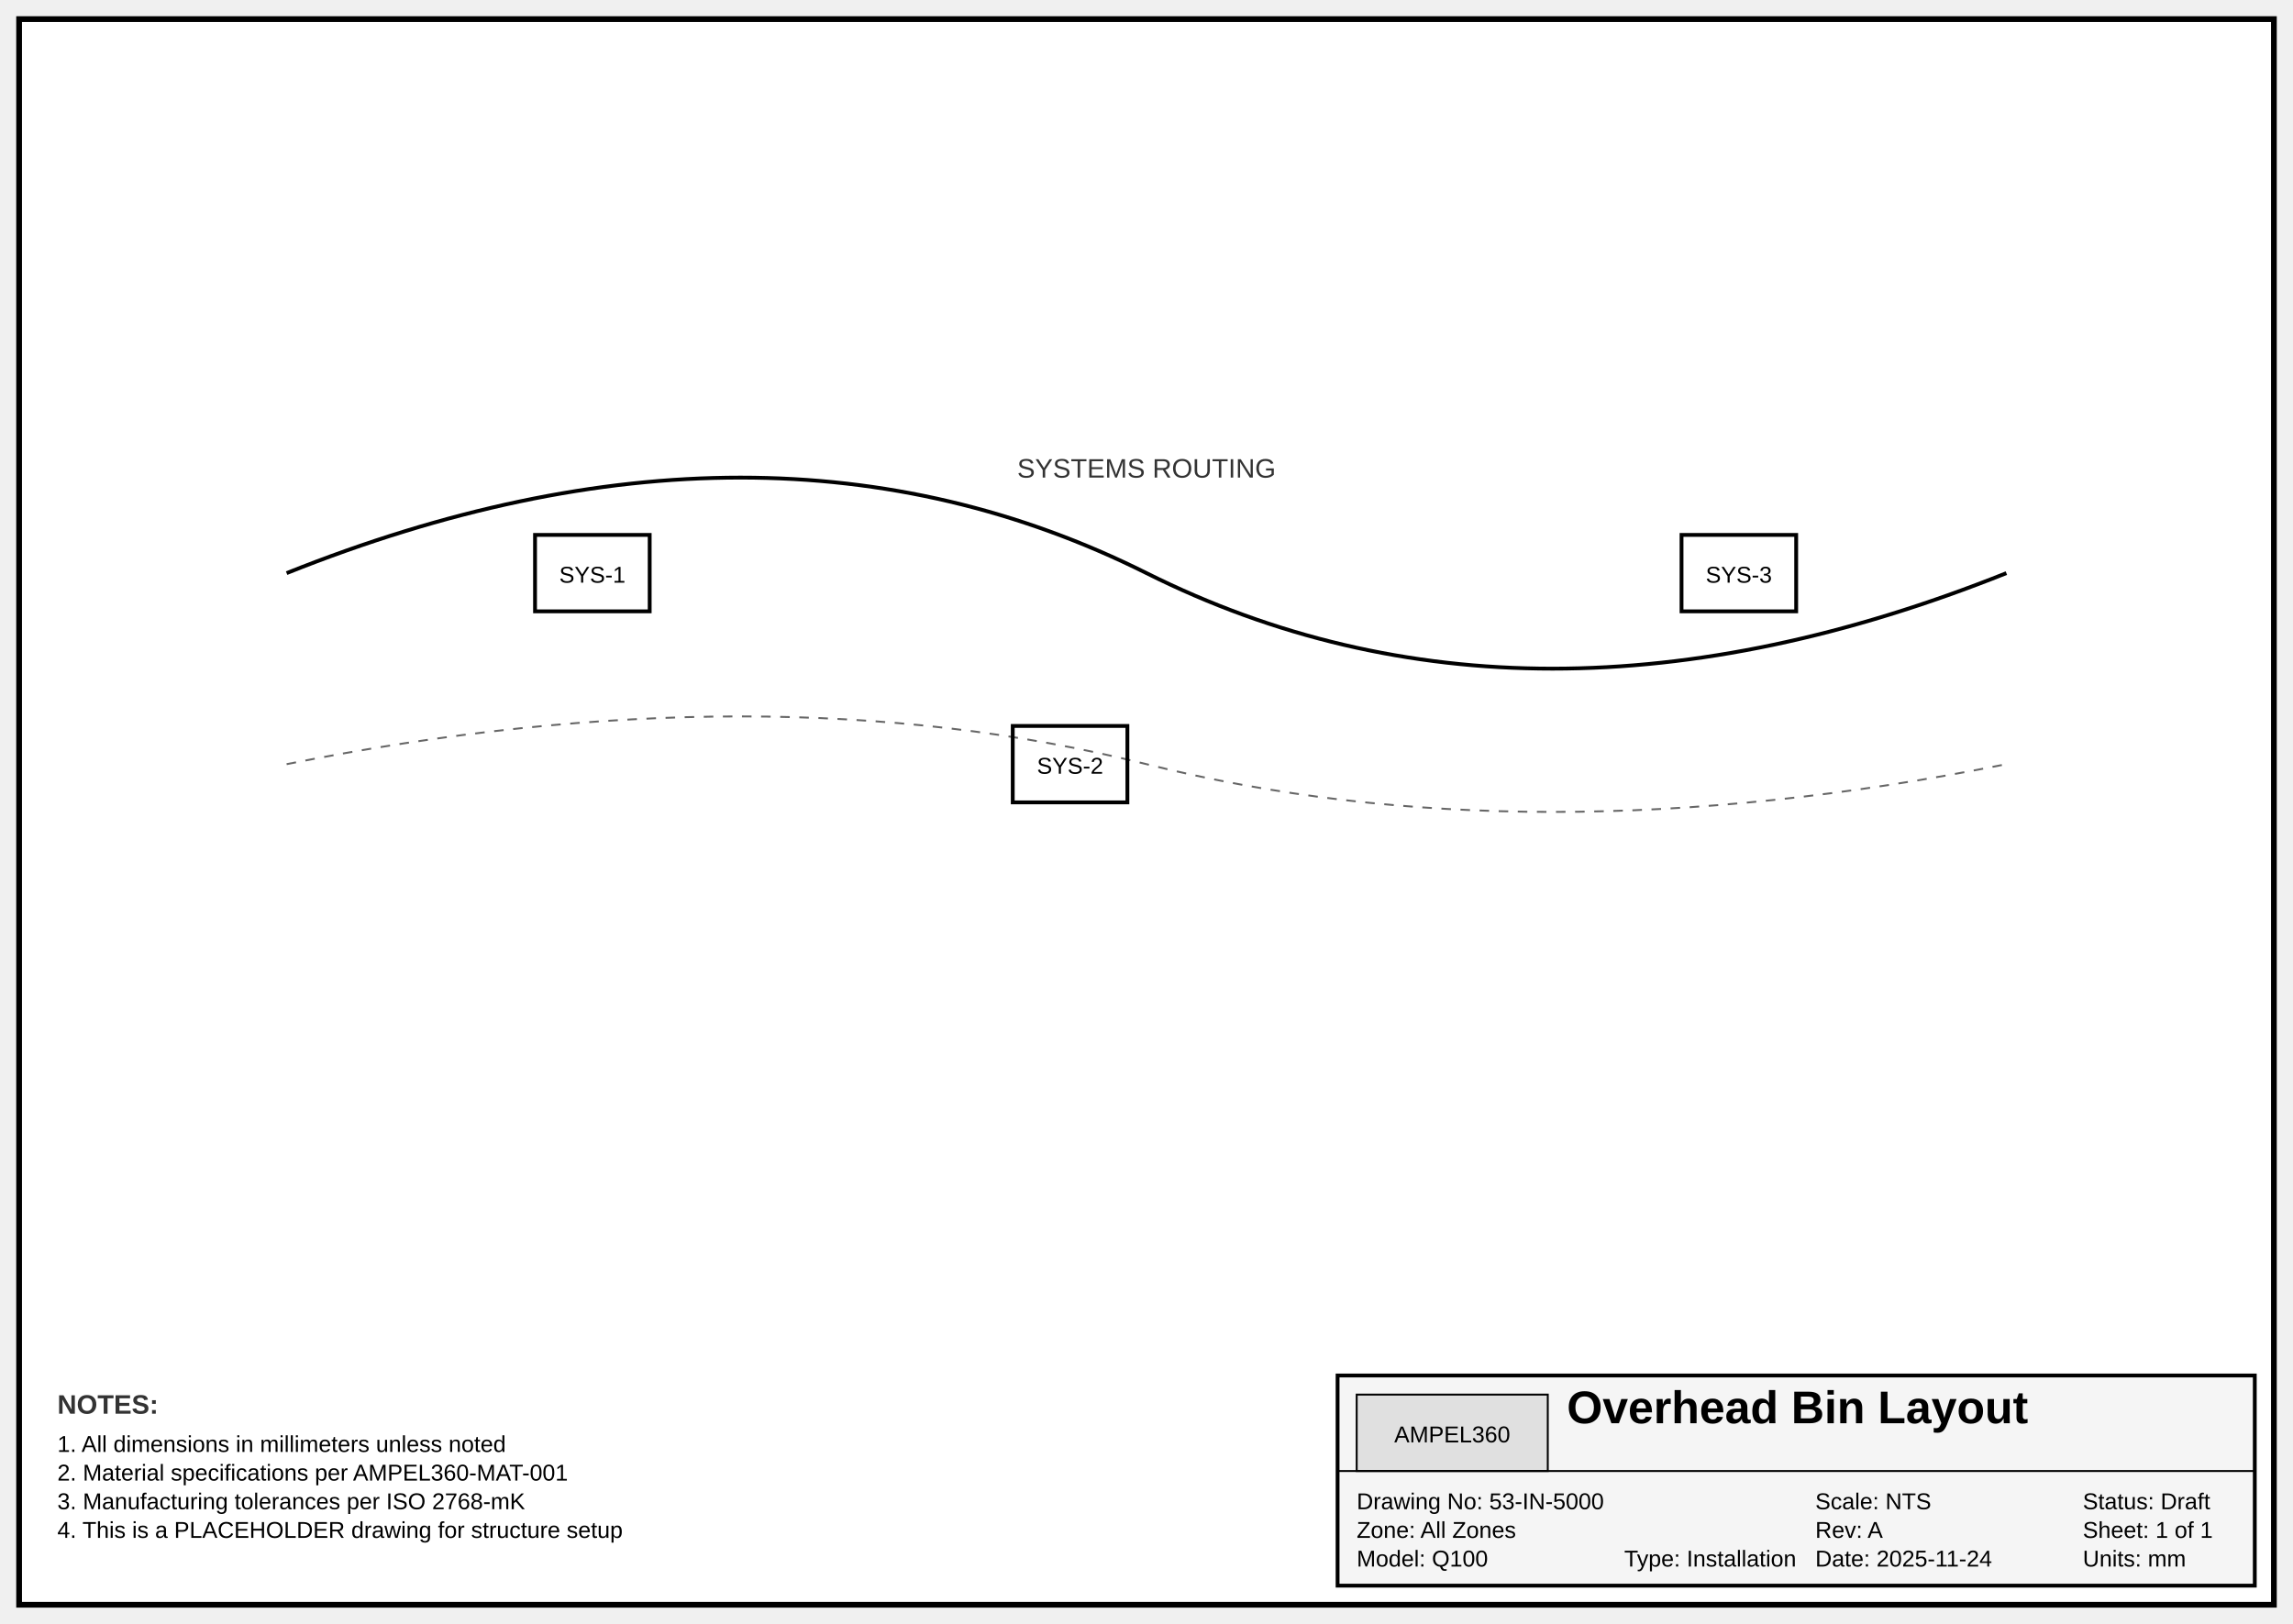
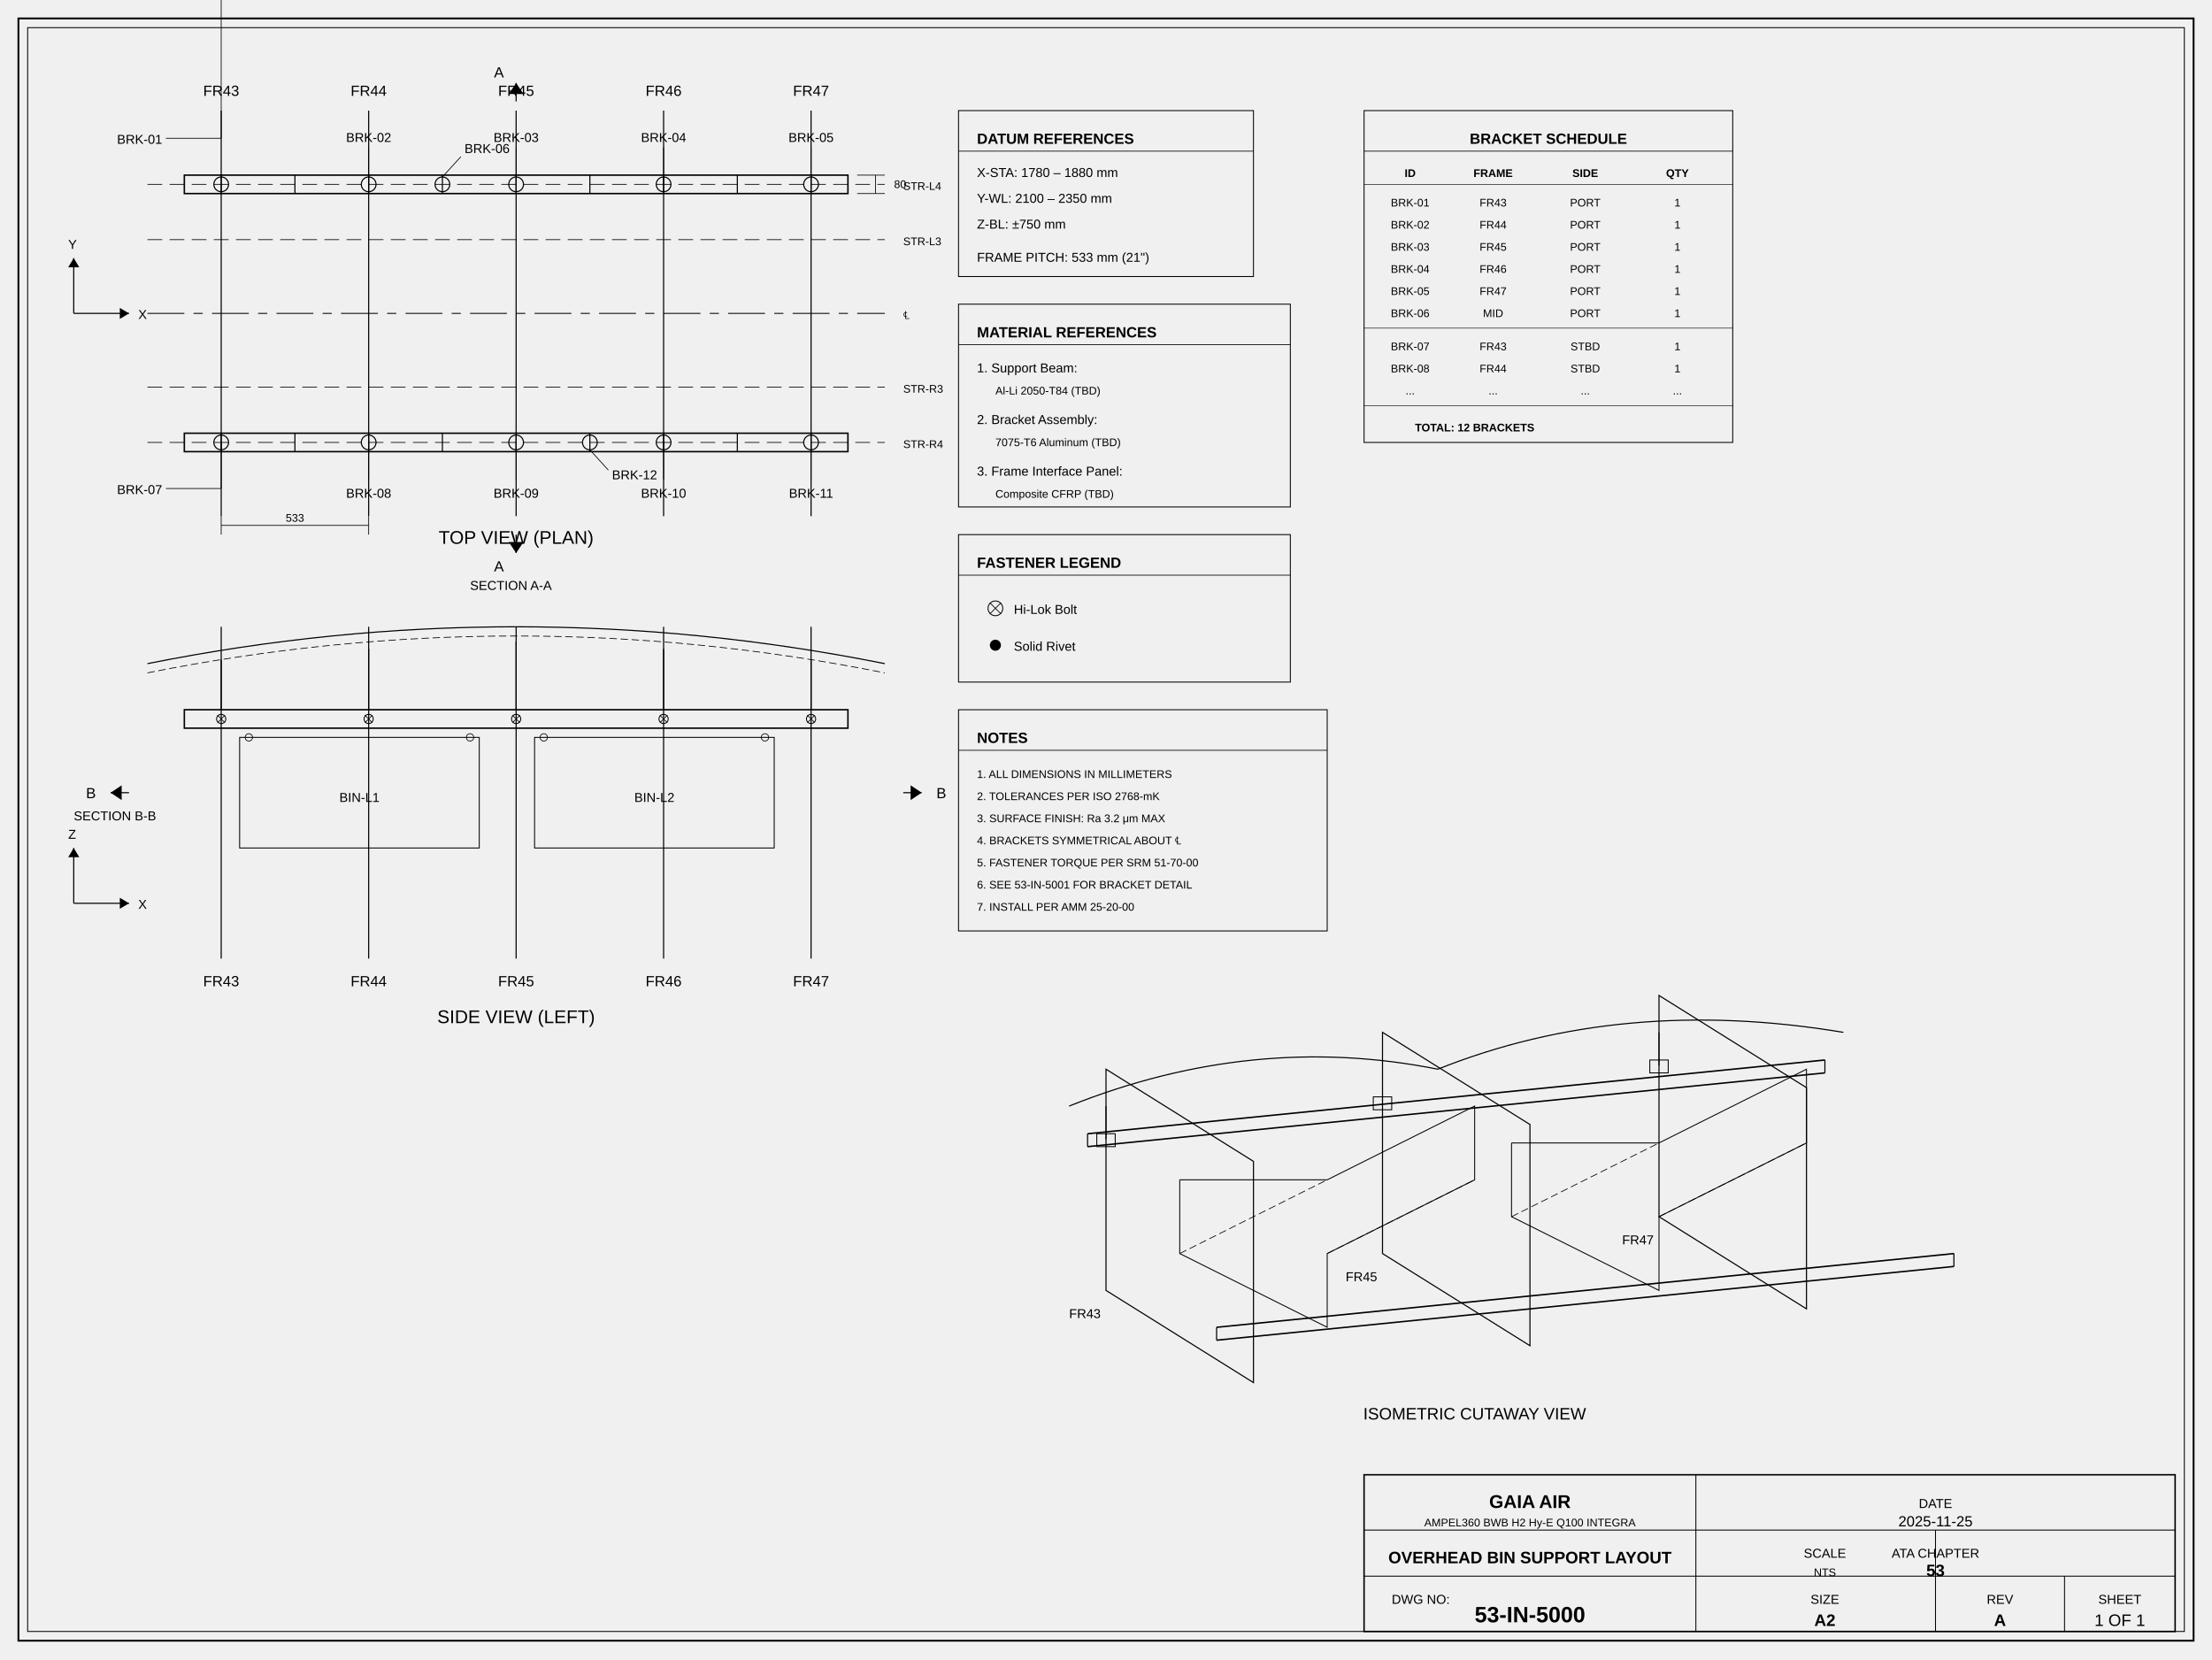
- <svg xmlns="http://www.w3.org/2000/svg" viewBox="0 0 1200 850" width="1200" height="850">
-   <defs>
-     <style>
-       .title-text { font-family: Arial, sans-serif; font-size: 24px; font-weight: bold; fill: #000; }
-       .subtitle-text { font-family: Arial, sans-serif; font-size: 14px; fill: #333; }
-       .label-text { font-family: Arial, sans-serif; font-size: 12px; fill: #000; }
-       .dimension-text { font-family: Arial, sans-serif; font-size: 10px; fill: #0066cc; }
-       .drawing-line { stroke: #000; stroke-width: 2; fill: none; }
-       .dimension-line { stroke: #0066cc; stroke-width: 1; fill: none; }
-       .dashed-line { stroke: #666; stroke-width: 1; stroke-dasharray: 5,5; fill: none; }
-       .hidden-line { stroke: #999; stroke-width: 1; stroke-dasharray: 3,3; fill: none; }
-       .center-line { stroke: #cc0000; stroke-width: 1; stroke-dasharray: 10,5,2,5; fill: none; }
-     </style>
-     <marker id="arrow" viewBox="0 0 10 10" refX="5" refY="5" markerWidth="6" markerHeight="6" orient="auto-start-reverse">
-       <path d="M 0 0 L 10 5 L 0 10 z" fill="#0066cc" />
-     </marker>
-   </defs>
-   <rect x="10" y="10" width="1180" height="830" fill="#ffffff" stroke="#000" stroke-width="3" />
-   <g id="title-block">
-     <rect x="700" y="720" width="480" height="110" fill="#f5f5f5" stroke="#000" stroke-width="2" />
-     <rect x="710" y="730" width="100" height="40" fill="#e0e0e0" stroke="#000" stroke-width="1" />
-     <text x="760" y="755" class="label-text" text-anchor="middle">AMPEL360</text>
-     <text x="820" y="745" class="title-text">Overhead Bin Layout</text>
-     <line x1="700" y1="770" x2="1180" y2="770" stroke="#000" stroke-width="1" />
-     <text x="710" y="790" class="label-text">Drawing No: 53-IN-5000</text>
-     <text x="710" y="805" class="label-text">Zone: All Zones</text>
-     <text x="710" y="820" class="label-text">Model: Q100</text>
-     <text x="850" y="820" class="label-text">Type: Installation</text>
-     <text x="950" y="790" class="label-text">Scale: NTS</text>
-     <text x="950" y="805" class="label-text">Rev: A</text>
-     <text x="950" y="820" class="label-text">Date: 2025-11-24</text>
-     <text x="1090" y="790" class="label-text">Status: Draft</text>
-     <text x="1090" y="805" class="label-text">Sheet: 1 of 1</text>
-     <text x="1090" y="820" class="label-text">Units: mm</text>
-   </g>
-   <g id="main-drawing">
-     <path d="M 150 300 Q 400 200 600 300 T 1050 300" class="drawing-line" />
-     <path d="M 150 400 Q 400 350 600 400 T 1050 400" class="dashed-line" />
-     <rect x="280" y="280" width="60" height="40" fill="#cce5ff" class="drawing-line" />
-     <text x="310" y="305" class="label-text" text-anchor="middle">SYS-1</text>
-     <rect x="530" y="380" width="60" height="40" fill="#cce5ff" class="drawing-line" />
-     <text x="560" y="405" class="label-text" text-anchor="middle">SYS-2</text>
-     <rect x="880" y="280" width="60" height="40" fill="#cce5ff" class="drawing-line" />
-     <text x="910" y="305" class="label-text" text-anchor="middle">SYS-3</text>
-     <text x="600" y="250" class="subtitle-text" text-anchor="middle">SYSTEMS ROUTING</text>
-   </g>
-   <g id="notes">
-     <text x="30" y="740" class="subtitle-text" font-weight="bold">NOTES:</text>
-     <text x="30" y="760" class="label-text">1. All dimensions in millimeters unless noted</text>
-     <text x="30" y="775" class="label-text">2. Material specifications per AMPEL360-MAT-001</text>
-     <text x="30" y="790" class="label-text">3. Manufacturing tolerances per ISO 2768-mK</text>
-     <text x="30" y="805" class="label-text">4. This is a PLACEHOLDER drawing for structure setup</text>
-   </g>
+ <svg xmlns="http://www.w3.org/2000/svg" viewBox="0 0 1200 900" style="background-color: #ffffff">
+   <g id="Frame_Lines">
+     <line x1="120" y1="60" x2="120" y2="280" stroke="#000000" stroke-width="0.6" />
+     <line x1="200" y1="60" x2="200" y2="280" stroke="#000000" stroke-width="0.6" />
+     <line x1="280" y1="60" x2="280" y2="280" stroke="#000000" stroke-width="0.6" />
+     <line x1="360" y1="60" x2="360" y2="280" stroke="#000000" stroke-width="0.6" />
+     <line x1="440" y1="60" x2="440" y2="280" stroke="#000000" stroke-width="0.6" />
+     <text x="120" y="52" text-anchor="middle" font-family="Arial, sans-serif" font-size="8" fill="#000000">FR43</text>
+     <text x="200" y="52" text-anchor="middle" font-family="Arial, sans-serif" font-size="8" fill="#000000">FR44</text>
+     <text x="280" y="52" text-anchor="middle" font-family="Arial, sans-serif" font-size="8" fill="#000000">FR45</text>
+     <text x="360" y="52" text-anchor="middle" font-family="Arial, sans-serif" font-size="8" fill="#000000">FR46</text>
+     <text x="440" y="52" text-anchor="middle" font-family="Arial, sans-serif" font-size="8" fill="#000000">FR47</text>
+     <line x1="120" y1="340" x2="120" y2="520" stroke="#000000" stroke-width="0.6" />
+     <line x1="200" y1="340" x2="200" y2="520" stroke="#000000" stroke-width="0.6" />
+     <line x1="280" y1="340" x2="280" y2="520" stroke="#000000" stroke-width="0.6" />
+     <line x1="360" y1="340" x2="360" y2="520" stroke="#000000" stroke-width="0.6" />
+     <line x1="440" y1="340" x2="440" y2="520" stroke="#000000" stroke-width="0.6" />
+     <text x="120" y="535" text-anchor="middle" font-family="Arial, sans-serif" font-size="8" fill="#000000">FR43</text>
+     <text x="200" y="535" text-anchor="middle" font-family="Arial, sans-serif" font-size="8" fill="#000000">FR44</text>
+     <text x="280" y="535" text-anchor="middle" font-family="Arial, sans-serif" font-size="8" fill="#000000">FR45</text>
+     <text x="360" y="535" text-anchor="middle" font-family="Arial, sans-serif" font-size="8" fill="#000000">FR46</text>
+     <text x="440" y="535" text-anchor="middle" font-family="Arial, sans-serif" font-size="8" fill="#000000">FR47</text>
+   </g>
+   <g id="Stringers">
+     <line x1="80" y1="100" x2="480" y2="100" stroke="#000000" stroke-width="0.4" stroke-dasharray="8,4" />
+     <line x1="80" y1="130" x2="480" y2="130" stroke="#000000" stroke-width="0.4" stroke-dasharray="8,4" />
+     <line x1="80" y1="170" x2="480" y2="170" stroke="#000000" stroke-width="0.5" stroke-dasharray="20,5,5,5" />
+     <line x1="80" y1="210" x2="480" y2="210" stroke="#000000" stroke-width="0.4" stroke-dasharray="8,4" />
+     <line x1="80" y1="240" x2="480" y2="240" stroke="#000000" stroke-width="0.4" stroke-dasharray="8,4" />
+     <text x="490" y="103" font-family="Arial, sans-serif" font-size="6" fill="#000000">STR-L4</text>
+     <text x="490" y="133" font-family="Arial, sans-serif" font-size="6" fill="#000000">STR-L3</text>
+     <text x="490" y="173" font-family="Arial, sans-serif" font-size="6" fill="#000000">℄</text>
+     <text x="490" y="213" font-family="Arial, sans-serif" font-size="6" fill="#000000">STR-R3</text>
+     <text x="490" y="243" font-family="Arial, sans-serif" font-size="6" fill="#000000">STR-R4</text>
+   </g>
+   <g id="Support_Beam">
+     <path d="M 100,95 L 460,95 L 460,105 L 100,105 Z" fill="none" stroke="#000000" stroke-width="0.8" />
+     <line x1="120" y1="95" x2="120" y2="105" stroke="#000000" stroke-width="0.6" />
+     <line x1="160" y1="95" x2="160" y2="105" stroke="#000000" stroke-width="0.6" />
+     <line x1="200" y1="95" x2="200" y2="105" stroke="#000000" stroke-width="0.6" />
+     <line x1="240" y1="95" x2="240" y2="105" stroke="#000000" stroke-width="0.6" />
+     <line x1="280" y1="95" x2="280" y2="105" stroke="#000000" stroke-width="0.6" />
+     <line x1="320" y1="95" x2="320" y2="105" stroke="#000000" stroke-width="0.6" />
+     <line x1="360" y1="95" x2="360" y2="105" stroke="#000000" stroke-width="0.6" />
+     <line x1="400" y1="95" x2="400" y2="105" stroke="#000000" stroke-width="0.6" />
+     <line x1="440" y1="95" x2="440" y2="105" stroke="#000000" stroke-width="0.6" />
+     <path d="M 100,235 L 460,235 L 460,245 L 100,245 Z" fill="none" stroke="#000000" stroke-width="0.8" />
+     <line x1="120" y1="235" x2="120" y2="245" stroke="#000000" stroke-width="0.6" />
+     <line x1="160" y1="235" x2="160" y2="245" stroke="#000000" stroke-width="0.6" />
+     <line x1="200" y1="235" x2="200" y2="245" stroke="#000000" stroke-width="0.6" />
+     <line x1="240" y1="235" x2="240" y2="245" stroke="#000000" stroke-width="0.6" />
+     <line x1="280" y1="235" x2="280" y2="245" stroke="#000000" stroke-width="0.6" />
+     <line x1="320" y1="235" x2="320" y2="245" stroke="#000000" stroke-width="0.6" />
+     <line x1="360" y1="235" x2="360" y2="245" stroke="#000000" stroke-width="0.6" />
+     <line x1="400" y1="235" x2="400" y2="245" stroke="#000000" stroke-width="0.6" />
+     <line x1="440" y1="235" x2="440" y2="245" stroke="#000000" stroke-width="0.6" />
+     <path d="M 80,360 Q 280,320 480,360" fill="none" stroke="#000000" stroke-width="0.6" />
+     <path d="M 80,365 Q 280,325 480,365" fill="none" stroke="#000000" stroke-width="0.4" stroke-dasharray="4,2" />
+     <path d="M 100,385 L 460,385 L 460,395 L 100,395 Z" fill="none" stroke="#000000" stroke-width="0.8" />
+     <line x1="120" y1="358" x2="120" y2="385" stroke="#000000" stroke-width="0.6" />
+     <line x1="200" y1="352" x2="200" y2="385" stroke="#000000" stroke-width="0.6" />
+     <line x1="280" y1="348" x2="280" y2="385" stroke="#000000" stroke-width="0.6" />
+     <line x1="360" y1="352" x2="360" y2="385" stroke="#000000" stroke-width="0.6" />
+     <line x1="440" y1="358" x2="440" y2="385" stroke="#000000" stroke-width="0.6" />
+     <rect x="130" y="400" width="130" height="60" fill="none" stroke="#000000" stroke-width="0.5" />
+     <rect x="290" y="400" width="130" height="60" fill="none" stroke="#000000" stroke-width="0.5" />
+     <circle cx="135" cy="400" r="2" fill="none" stroke="#000000" stroke-width="0.4" />
+     <circle cx="255" cy="400" r="2" fill="none" stroke="#000000" stroke-width="0.4" />
+     <circle cx="295" cy="400" r="2" fill="none" stroke="#000000" stroke-width="0.4" />
+     <circle cx="415" cy="400" r="2" fill="none" stroke="#000000" stroke-width="0.4" />
+     <text x="195" y="435" text-anchor="middle" font-family="Arial, sans-serif" font-size="7" fill="#000000">BIN-L1</text>
+     <text x="355" y="435" text-anchor="middle" font-family="Arial, sans-serif" font-size="7" fill="#000000">BIN-L2</text>
+   </g>
+   <g id="Bracket_Callouts">
+     <circle cx="120" cy="100" r="4" fill="none" stroke="#000000" stroke-width="0.6" />
+     <line x1="120" cy="100" x2="120" y2="75" stroke="#000000" stroke-width="0.4" />
+     <line x1="120" y1="75" x2="90" y2="75" stroke="#000000" stroke-width="0.4" />
+     <text x="88" y="78" text-anchor="end" font-family="Arial, sans-serif" font-size="7" fill="#000000">BRK-01</text>
+     <circle cx="200" cy="100" r="4" fill="none" stroke="#000000" stroke-width="0.6" />
+     <line x1="200" y1="100" x2="200" y2="80" stroke="#000000" stroke-width="0.4" />
+     <text x="200" y="77" text-anchor="middle" font-family="Arial, sans-serif" font-size="7" fill="#000000">BRK-02</text>
+     <circle cx="280" cy="100" r="4" fill="none" stroke="#000000" stroke-width="0.6" />
+     <line x1="280" y1="100" x2="280" y2="80" stroke="#000000" stroke-width="0.4" />
+     <text x="280" y="77" text-anchor="middle" font-family="Arial, sans-serif" font-size="7" fill="#000000">BRK-03</text>
+     <circle cx="360" cy="100" r="4" fill="none" stroke="#000000" stroke-width="0.6" />
+     <line x1="360" y1="100" x2="360" y2="80" stroke="#000000" stroke-width="0.4" />
+     <text x="360" y="77" text-anchor="middle" font-family="Arial, sans-serif" font-size="7" fill="#000000">BRK-04</text>
+     <circle cx="440" cy="100" r="4" fill="none" stroke="#000000" stroke-width="0.6" />
+     <line x1="440" y1="100" x2="440" y2="80" stroke="#000000" stroke-width="0.4" />
+     <text x="440" y="77" text-anchor="middle" font-family="Arial, sans-serif" font-size="7" fill="#000000">BRK-05</text>
+     <circle cx="240" cy="100" r="4" fill="none" stroke="#000000" stroke-width="0.6" />
+     <line x1="240" y1="96" x2="250" y2="85" stroke="#000000" stroke-width="0.4" />
+     <text x="252" y="83" font-family="Arial, sans-serif" font-size="7" fill="#000000">BRK-06</text>
+     <circle cx="120" cy="240" r="4" fill="none" stroke="#000000" stroke-width="0.6" />
+     <line x1="120" y1="240" x2="120" y2="265" stroke="#000000" stroke-width="0.4" />
+     <line x1="120" y1="265" x2="90" y2="265" stroke="#000000" stroke-width="0.4" />
+     <text x="88" y="268" text-anchor="end" font-family="Arial, sans-serif" font-size="7" fill="#000000">BRK-07</text>
+     <circle cx="200" cy="240" r="4" fill="none" stroke="#000000" stroke-width="0.6" />
+     <line x1="200" y1="240" x2="200" y2="260" stroke="#000000" stroke-width="0.4" />
+     <text x="200" y="270" text-anchor="middle" font-family="Arial, sans-serif" font-size="7" fill="#000000">BRK-08</text>
+     <circle cx="280" cy="240" r="4" fill="none" stroke="#000000" stroke-width="0.6" />
+     <line x1="280" y1="240" x2="280" y2="260" stroke="#000000" stroke-width="0.4" />
+     <text x="280" y="270" text-anchor="middle" font-family="Arial, sans-serif" font-size="7" fill="#000000">BRK-09</text>
+     <circle cx="360" cy="240" r="4" fill="none" stroke="#000000" stroke-width="0.6" />
+     <line x1="360" y1="240" x2="360" y2="260" stroke="#000000" stroke-width="0.4" />
+     <text x="360" y="270" text-anchor="middle" font-family="Arial, sans-serif" font-size="7" fill="#000000">BRK-10</text>
+     <circle cx="440" cy="240" r="4" fill="none" stroke="#000000" stroke-width="0.6" />
+     <line x1="440" y1="240" x2="440" y2="260" stroke="#000000" stroke-width="0.4" />
+     <text x="440" y="270" text-anchor="middle" font-family="Arial, sans-serif" font-size="7" fill="#000000">BRK-11</text>
+     <circle cx="320" cy="240" r="4" fill="none" stroke="#000000" stroke-width="0.6" />
+     <line x1="320" y1="244" x2="330" y2="255" stroke="#000000" stroke-width="0.4" />
+     <text x="332" y="260" font-family="Arial, sans-serif" font-size="7" fill="#000000">BRK-12</text>
+     <circle cx="120" cy="390" r="2.5" fill="none" stroke="#000000" stroke-width="0.5" />
+     <line x1="118" y1="388" x2="122" y2="392" stroke="#000000" stroke-width="0.4" />
+     <line x1="122" y1="388" x2="118" y2="392" stroke="#000000" stroke-width="0.4" />
+     <circle cx="200" cy="390" r="2.5" fill="none" stroke="#000000" stroke-width="0.5" />
+     <line x1="198" y1="388" x2="202" y2="392" stroke="#000000" stroke-width="0.4" />
+     <line x1="202" y1="388" x2="198" y2="392" stroke="#000000" stroke-width="0.4" />
+     <circle cx="280" cy="390" r="2.5" fill="none" stroke="#000000" stroke-width="0.5" />
+     <line x1="278" y1="388" x2="282" y2="392" stroke="#000000" stroke-width="0.4" />
+     <line x1="282" y1="388" x2="278" y2="392" stroke="#000000" stroke-width="0.4" />
+     <circle cx="360" cy="390" r="2.5" fill="none" stroke="#000000" stroke-width="0.5" />
+     <line x1="358" y1="388" x2="362" y2="392" stroke="#000000" stroke-width="0.4" />
+     <line x1="362" y1="388" x2="358" y2="392" stroke="#000000" stroke-width="0.4" />
+     <circle cx="440" cy="390" r="2.5" fill="none" stroke="#000000" stroke-width="0.5" />
+     <line x1="438" y1="388" x2="442" y2="392" stroke="#000000" stroke-width="0.4" />
+     <line x1="442" y1="388" x2="438" y2="392" stroke="#000000" stroke-width="0.4" />
+   </g>
+   <g id="Isometric_View">
+     <path d="M 600,580 L 600,700 L 680,750 L 680,630 Z" fill="none" stroke="#000000" stroke-width="0.6" />
+     <path d="M 750,560 L 750,680 L 830,730 L 830,610 Z" fill="none" stroke="#000000" stroke-width="0.6" />
+     <path d="M 900,540 L 900,660 L 980,710 L 980,590 Z" fill="none" stroke="#000000" stroke-width="0.6" />
+     <path d="M 580,600 Q 680,560 780,580 Q 880,540 1000,560" fill="none" stroke="#000000" stroke-width="0.6" />
+     <path d="M 590,615 L 990,575" fill="none" stroke="#000000" stroke-width="0.8" />
+     <path d="M 590,622 L 990,582" fill="none" stroke="#000000" stroke-width="0.8" />
+     <line x1="590" y1="615" x2="590" y2="622" stroke="#000000" stroke-width="0.6" />
+     <line x1="990" y1="575" x2="990" y2="582" stroke="#000000" stroke-width="0.6" />
+     <path d="M 660,720 L 1060,680" fill="none" stroke="#000000" stroke-width="0.8" />
+     <path d="M 660,727 L 1060,687" fill="none" stroke="#000000" stroke-width="0.8" />
+     <line x1="660" y1="720" x2="660" y2="727" stroke="#000000" stroke-width="0.6" />
+     <line x1="1060" y1="680" x2="1060" y2="687" stroke="#000000" stroke-width="0.6" />
+     <line x1="600" y1="600" x2="600" y2="618" stroke="#000000" stroke-width="0.5" />
+     <line x1="750" y1="580" x2="750" y2="598" stroke="#000000" stroke-width="0.5" />
+     <line x1="900" y1="560" x2="900" y2="578" stroke="#000000" stroke-width="0.5" />
+     <polygon points="595,615 605,615 605,622 595,622" fill="none" stroke="#000000" stroke-width="0.5" />
+     <polygon points="745,595 755,595 755,602 745,602" fill="none" stroke="#000000" stroke-width="0.5" />
+     <polygon points="895,575 905,575 905,582 895,582" fill="none" stroke="#000000" stroke-width="0.5" />
+     <path d="M 640,640 L 640,680 L 720,720 L 720,680 L 800,640 L 800,600 L 720,640 L 640,640" fill="none" stroke="#000000" stroke-width="0.5" />
+     <line x1="640" y1="680" x2="720" y2="640" stroke="#000000" stroke-width="0.4" stroke-dasharray="4,2" />
+     <line x1="720" y1="680" x2="800" y2="640" stroke="#000000" stroke-width="0.4" stroke-dasharray="4,2" />
+     <path d="M 820,620 L 820,660 L 900,700 L 900,660 L 980,620 L 980,580 L 900,620 L 820,620" fill="none" stroke="#000000" stroke-width="0.5" />
+     <line x1="820" y1="660" x2="900" y2="620" stroke="#000000" stroke-width="0.4" stroke-dasharray="4,2" />
+     <line x1="900" y1="660" x2="980" y2="620" stroke="#000000" stroke-width="0.4" stroke-dasharray="4,2" />
+     <text x="580" y="715" font-family="Arial, sans-serif" font-size="7" fill="#000000">FR43</text>
+     <text x="730" y="695" font-family="Arial, sans-serif" font-size="7" fill="#000000">FR45</text>
+     <text x="880" y="675" font-family="Arial, sans-serif" font-size="7" fill="#000000">FR47</text>
+     <text x="800" y="770" text-anchor="middle" font-family="Arial, sans-serif" font-size="9" fill="#000000">ISOMETRIC CUTAWAY VIEW</text>
+   </g>
+   <g id="Dimensions_And_Annotations">
+     <text x="280" y="295" text-anchor="middle" font-family="Arial, sans-serif" font-size="10" fill="#000000">TOP VIEW (PLAN)</text>
+     <text x="280" y="555" text-anchor="middle" font-family="Arial, sans-serif" font-size="10" fill="#000000">SIDE VIEW (LEFT)</text>
+     <rect x="520" y="60" width="160" height="90" fill="none" stroke="#000000" stroke-width="0.5" />
+     <text x="530" y="78" font-family="Arial, sans-serif" font-size="8" font-weight="bold" fill="#000000">DATUM REFERENCES</text>
+     <line x1="520" y1="82" x2="680" y2="82" stroke="#000000" stroke-width="0.4" />
+     <text x="530" y="96" font-family="Arial, sans-serif" font-size="7" fill="#000000">X-STA: 1780 – 1880 mm</text>
+     <text x="530" y="110" font-family="Arial, sans-serif" font-size="7" fill="#000000">Y-WL:  2100 – 2350 mm</text>
+     <text x="530" y="124" font-family="Arial, sans-serif" font-size="7" fill="#000000">Z-BL:  ±750 mm</text>
+     <text x="530" y="142" font-family="Arial, sans-serif" font-size="7" fill="#000000">FRAME PITCH: 533 mm (21")</text>
+     <line x1="280" y1="290" x2="280" y2="300" stroke="#000000" stroke-width="0.6" />
+     <polygon points="280,300 276,294 284,294" fill="#000000" />
+     <text x="268" y="310" font-family="Arial, sans-serif" font-size="8" fill="#000000">A</text>
+     <line x1="280" y1="55" x2="280" y2="45" stroke="#000000" stroke-width="0.6" />
+     <polygon points="280,45 276,51 284,51" fill="#000000" />
+     <text x="268" y="42" font-family="Arial, sans-serif" font-size="8" fill="#000000">A</text>
+     <line x1="70" y1="430" x2="60" y2="430" stroke="#000000" stroke-width="0.6" />
+     <polygon points="60,430 66,426 66,434" fill="#000000" />
+     <text x="52" y="433" text-anchor="end" font-family="Arial, sans-serif" font-size="8" fill="#000000">B</text>
+     <line x1="490" y1="430" x2="500" y2="430" stroke="#000000" stroke-width="0.6" />
+     <polygon points="500,430 494,426 494,434" fill="#000000" />
+     <text x="508" y="433" font-family="Arial, sans-serif" font-size="8" fill="#000000">B</text>
+     <text x="255" y="320" font-family="Arial, sans-serif" font-size="7" fill="#000000">SECTION A-A</text>
+     <text x="40" y="445" font-family="Arial, sans-serif" font-size="7" fill="#000000">SECTION B-B</text>
+     <rect x="520" y="165" width="180" height="110" fill="none" stroke="#000000" stroke-width="0.5" />
+     <text x="530" y="183" font-family="Arial, sans-serif" font-size="8" font-weight="bold" fill="#000000">MATERIAL REFERENCES</text>
+     <line x1="520" y1="187" x2="700" y2="187" stroke="#000000" stroke-width="0.4" />
+     <text x="530" y="202" font-family="Arial, sans-serif" font-size="7" fill="#000000">1. Support Beam:</text>
+     <text x="540" y="214" font-family="Arial, sans-serif" font-size="6" fill="#000000">Al-Li 2050-T84 (TBD)</text>
+     <text x="530" y="230" font-family="Arial, sans-serif" font-size="7" fill="#000000">2. Bracket Assembly:</text>
+     <text x="540" y="242" font-family="Arial, sans-serif" font-size="6" fill="#000000">7075-T6 Aluminum (TBD)</text>
+     <text x="530" y="258" font-family="Arial, sans-serif" font-size="7" fill="#000000">3. Frame Interface Panel:</text>
+     <text x="540" y="270" font-family="Arial, sans-serif" font-size="6" fill="#000000">Composite CFRP (TBD)</text>
+     <rect x="520" y="290" width="180" height="80" fill="none" stroke="#000000" stroke-width="0.5" />
+     <text x="530" y="308" font-family="Arial, sans-serif" font-size="8" font-weight="bold" fill="#000000">FASTENER LEGEND</text>
+     <line x1="520" y1="312" x2="700" y2="312" stroke="#000000" stroke-width="0.4" />
+     <circle cx="540" cy="330" r="4" fill="none" stroke="#000000" stroke-width="0.5" />
+     <line x1="537" y1="327" x2="543" y2="333" stroke="#000000" stroke-width="0.4" />
+     <line x1="543" y1="327" x2="537" y2="333" stroke="#000000" stroke-width="0.4" />
+     <text x="550" y="333" font-family="Arial, sans-serif" font-size="7" fill="#000000">Hi-Lok Bolt</text>
+     <circle cx="540" cy="350" r="3" fill="#000000" />
+     <text x="550" y="353" font-family="Arial, sans-serif" font-size="7" fill="#000000">Solid Rivet</text>
+     <line x1="120" y1="285" x2="200" y2="285" stroke="#000000" stroke-width="0.4" />
+     <line x1="120" y1="280" x2="120" y2="290" stroke="#000000" stroke-width="0.4" />
+     <line x1="200" y1="280" x2="200" y2="290" stroke="#000000" stroke-width="0.4" />
+     <text x="160" y="283" text-anchor="middle" font-family="Arial, sans-serif" font-size="6" fill="#000000">533</text>
+     <line x1="465" y1="95" x2="480" y2="95" stroke="#000000" stroke-width="0.4" />
+     <line x1="465" y1="105" x2="480" y2="105" stroke="#000000" stroke-width="0.4" />
+     <line x1="475" y1="95" x2="475" y2="105" stroke="#000000" stroke-width="0.4" />
+     <text x="485" y="102" font-family="Arial, sans-serif" font-size="6" fill="#000000">80</text>
+     <line x1="40" y1="170" x2="70" y2="170" stroke="#000000" stroke-width="0.6" />
+     <polygon points="70,170 65,167 65,173" fill="#000000" />
+     <text x="75" y="173" font-family="Arial, sans-serif" font-size="7" fill="#000000">X</text>
+     <line x1="40" y1="170" x2="40" y2="140" stroke="#000000" stroke-width="0.6" />
+     <polygon points="40,140 37,145 43,145" fill="#000000" />
+     <text x="37" y="135" font-family="Arial, sans-serif" font-size="7" fill="#000000">Y</text>
+     <line x1="40" y1="490" x2="70" y2="490" stroke="#000000" stroke-width="0.6" />
+     <polygon points="70,490 65,487 65,493" fill="#000000" />
+     <text x="75" y="493" font-family="Arial, sans-serif" font-size="7" fill="#000000">X</text>
+     <line x1="40" y1="490" x2="40" y2="460" stroke="#000000" stroke-width="0.6" />
+     <polygon points="40,460 37,465 43,465" fill="#000000" />
+     <text x="37" y="455" font-family="Arial, sans-serif" font-size="7" fill="#000000">Z</text>
+     <rect x="520" y="385" width="200" height="120" fill="none" stroke="#000000" stroke-width="0.5" />
+     <text x="530" y="403" font-family="Arial, sans-serif" font-size="8" font-weight="bold" fill="#000000">NOTES</text>
+     <line x1="520" y1="407" x2="720" y2="407" stroke="#000000" stroke-width="0.4" />
+     <text x="530" y="422" font-family="Arial, sans-serif" font-size="6" fill="#000000">1. ALL DIMENSIONS IN MILLIMETERS</text>
+     <text x="530" y="434" font-family="Arial, sans-serif" font-size="6" fill="#000000">2. TOLERANCES PER ISO 2768-mK</text>
+     <text x="530" y="446" font-family="Arial, sans-serif" font-size="6" fill="#000000">3. SURFACE FINISH: Ra 3.2 μm MAX</text>
+     <text x="530" y="458" font-family="Arial, sans-serif" font-size="6" fill="#000000">4. BRACKETS SYMMETRICAL ABOUT ℄</text>
+     <text x="530" y="470" font-family="Arial, sans-serif" font-size="6" fill="#000000">5. FASTENER TORQUE PER SRM 51-70-00</text>
+     <text x="530" y="482" font-family="Arial, sans-serif" font-size="6" fill="#000000">6. SEE 53-IN-5001 FOR BRACKET DETAIL</text>
+     <text x="530" y="494" font-family="Arial, sans-serif" font-size="6" fill="#000000">7. INSTALL PER AMM 25-20-00</text>
+     <rect x="740" y="60" width="200" height="180" fill="none" stroke="#000000" stroke-width="0.5" />
+     <text x="840" y="78" text-anchor="middle" font-family="Arial, sans-serif" font-size="8" font-weight="bold" fill="#000000">BRACKET SCHEDULE</text>
+     <line x1="740" y1="82" x2="940" y2="82" stroke="#000000" stroke-width="0.4" />
+     <text x="765" y="96" text-anchor="middle" font-family="Arial, sans-serif" font-size="6" font-weight="bold" fill="#000000">ID</text>
+     <text x="810" y="96" text-anchor="middle" font-family="Arial, sans-serif" font-size="6" font-weight="bold" fill="#000000">FRAME</text>
+     <text x="860" y="96" text-anchor="middle" font-family="Arial, sans-serif" font-size="6" font-weight="bold" fill="#000000">SIDE</text>
+     <text x="910" y="96" text-anchor="middle" font-family="Arial, sans-serif" font-size="6" font-weight="bold" fill="#000000">QTY</text>
+     <line x1="740" y1="100" x2="940" y2="100" stroke="#000000" stroke-width="0.3" />
+     <text x="765" y="112" text-anchor="middle" font-family="Arial, sans-serif" font-size="6" fill="#000000">BRK-01</text>
+     <text x="810" y="112" text-anchor="middle" font-family="Arial, sans-serif" font-size="6" fill="#000000">FR43</text>
+     <text x="860" y="112" text-anchor="middle" font-family="Arial, sans-serif" font-size="6" fill="#000000">PORT</text>
+     <text x="910" y="112" text-anchor="middle" font-family="Arial, sans-serif" font-size="6" fill="#000000">1</text>
+     <text x="765" y="124" text-anchor="middle" font-family="Arial, sans-serif" font-size="6" fill="#000000">BRK-02</text>
+     <text x="810" y="124" text-anchor="middle" font-family="Arial, sans-serif" font-size="6" fill="#000000">FR44</text>
+     <text x="860" y="124" text-anchor="middle" font-family="Arial, sans-serif" font-size="6" fill="#000000">PORT</text>
+     <text x="910" y="124" text-anchor="middle" font-family="Arial, sans-serif" font-size="6" fill="#000000">1</text>
+     <text x="765" y="136" text-anchor="middle" font-family="Arial, sans-serif" font-size="6" fill="#000000">BRK-03</text>
+     <text x="810" y="136" text-anchor="middle" font-family="Arial, sans-serif" font-size="6" fill="#000000">FR45</text>
+     <text x="860" y="136" text-anchor="middle" font-family="Arial, sans-serif" font-size="6" fill="#000000">PORT</text>
+     <text x="910" y="136" text-anchor="middle" font-family="Arial, sans-serif" font-size="6" fill="#000000">1</text>
+     <text x="765" y="148" text-anchor="middle" font-family="Arial, sans-serif" font-size="6" fill="#000000">BRK-04</text>
+     <text x="810" y="148" text-anchor="middle" font-family="Arial, sans-serif" font-size="6" fill="#000000">FR46</text>
+     <text x="860" y="148" text-anchor="middle" font-family="Arial, sans-serif" font-size="6" fill="#000000">PORT</text>
+     <text x="910" y="148" text-anchor="middle" font-family="Arial, sans-serif" font-size="6" fill="#000000">1</text>
+     <text x="765" y="160" text-anchor="middle" font-family="Arial, sans-serif" font-size="6" fill="#000000">BRK-05</text>
+     <text x="810" y="160" text-anchor="middle" font-family="Arial, sans-serif" font-size="6" fill="#000000">FR47</text>
+     <text x="860" y="160" text-anchor="middle" font-family="Arial, sans-serif" font-size="6" fill="#000000">PORT</text>
+     <text x="910" y="160" text-anchor="middle" font-family="Arial, sans-serif" font-size="6" fill="#000000">1</text>
+     <text x="765" y="172" text-anchor="middle" font-family="Arial, sans-serif" font-size="6" fill="#000000">BRK-06</text>
+     <text x="810" y="172" text-anchor="middle" font-family="Arial, sans-serif" font-size="6" fill="#000000">MID</text>
+     <text x="860" y="172" text-anchor="middle" font-family="Arial, sans-serif" font-size="6" fill="#000000">PORT</text>
+     <text x="910" y="172" text-anchor="middle" font-family="Arial, sans-serif" font-size="6" fill="#000000">1</text>
+     <line x1="740" y1="178" x2="940" y2="178" stroke="#000000" stroke-width="0.3" />
+     <text x="765" y="190" text-anchor="middle" font-family="Arial, sans-serif" font-size="6" fill="#000000">BRK-07</text>
+     <text x="810" y="190" text-anchor="middle" font-family="Arial, sans-serif" font-size="6" fill="#000000">FR43</text>
+     <text x="860" y="190" text-anchor="middle" font-family="Arial, sans-serif" font-size="6" fill="#000000">STBD</text>
+     <text x="910" y="190" text-anchor="middle" font-family="Arial, sans-serif" font-size="6" fill="#000000">1</text>
+     <text x="765" y="202" text-anchor="middle" font-family="Arial, sans-serif" font-size="6" fill="#000000">BRK-08</text>
+     <text x="810" y="202" text-anchor="middle" font-family="Arial, sans-serif" font-size="6" fill="#000000">FR44</text>
+     <text x="860" y="202" text-anchor="middle" font-family="Arial, sans-serif" font-size="6" fill="#000000">STBD</text>
+     <text x="910" y="202" text-anchor="middle" font-family="Arial, sans-serif" font-size="6" fill="#000000">1</text>
+     <text x="765" y="214" text-anchor="middle" font-family="Arial, sans-serif" font-size="6" fill="#000000">...</text>
+     <text x="810" y="214" text-anchor="middle" font-family="Arial, sans-serif" font-size="6" fill="#000000">...</text>
+     <text x="860" y="214" text-anchor="middle" font-family="Arial, sans-serif" font-size="6" fill="#000000">...</text>
+     <text x="910" y="214" text-anchor="middle" font-family="Arial, sans-serif" font-size="6" fill="#000000">...</text>
+     <line x1="740" y1="220" x2="940" y2="220" stroke="#000000" stroke-width="0.3" />
+     <text x="800" y="234" text-anchor="middle" font-family="Arial, sans-serif" font-size="6" font-weight="bold" fill="#000000">TOTAL: 12 BRACKETS</text>
+   </g>
+   <g id="Title_Block">
+     <rect x="740" y="800" width="440" height="85" fill="none" stroke="#000000" stroke-width="0.8" />
+     <line x1="920" y1="800" x2="920" y2="885" stroke="#000000" stroke-width="0.5" />
+     <line x1="1050" y1="830" x2="1050" y2="885" stroke="#000000" stroke-width="0.5" />
+     <line x1="1120" y1="855" x2="1120" y2="885" stroke="#000000" stroke-width="0.5" />
+     <line x1="740" y1="830" x2="1180" y2="830" stroke="#000000" stroke-width="0.5" />
+     <line x1="740" y1="855" x2="1180" y2="855" stroke="#000000" stroke-width="0.5" />
+     <text x="830" y="818" text-anchor="middle" font-family="Arial, sans-serif" font-size="10" font-weight="bold" fill="#000000">GAIA AIR</text>
+     <text x="830" y="828" text-anchor="middle" font-family="Arial, sans-serif" font-size="6" fill="#000000">AMPEL360 BWB H2 Hy-E Q100 INTEGRA</text>
+     <text x="830" y="848" text-anchor="middle" font-family="Arial, sans-serif" font-size="9" font-weight="bold" fill="#000000">OVERHEAD BIN SUPPORT LAYOUT</text>
+     <text x="755" y="870" font-family="Arial, sans-serif" font-size="7" fill="#000000">DWG NO:</text>
+     <text x="830" y="880" text-anchor="middle" font-family="Arial, sans-serif" font-size="12" font-weight="bold" fill="#000000">53-IN-5000</text>
+     <text x="990" y="845" text-anchor="middle" font-family="Arial, sans-serif" font-size="7" fill="#000000">SCALE</text>
+     <text x="990" y="855" text-anchor="middle" font-family="Arial, sans-serif" font-size="6" fill="#000000">NTS</text>
+     <text x="990" y="870" text-anchor="middle" font-family="Arial, sans-serif" font-size="7" fill="#000000">SIZE</text>
+     <text x="990" y="882" text-anchor="middle" font-family="Arial, sans-serif" font-size="9" font-weight="bold" fill="#000000">A2</text>
+     <text x="1085" y="870" text-anchor="middle" font-family="Arial, sans-serif" font-size="7" fill="#000000">REV</text>
+     <text x="1085" y="882" text-anchor="middle" font-family="Arial, sans-serif" font-size="9" font-weight="bold" fill="#000000">A</text>
+     <text x="1150" y="870" text-anchor="middle" font-family="Arial, sans-serif" font-size="7" fill="#000000">SHEET</text>
+     <text x="1150" y="882" text-anchor="middle" font-family="Arial, sans-serif" font-size="9" fill="#000000">1 OF 1</text>
+     <text x="1050" y="818" text-anchor="middle" font-family="Arial, sans-serif" font-size="7" fill="#000000">DATE</text>
+     <text x="1050" y="828" text-anchor="middle" font-family="Arial, sans-serif" font-size="8" fill="#000000">2025-11-25</text>
+     <text x="1050" y="845" text-anchor="middle" font-family="Arial, sans-serif" font-size="7" fill="#000000">ATA CHAPTER</text>
+     <text x="1050" y="855" text-anchor="middle" font-family="Arial, sans-serif" font-size="9" font-weight="bold" fill="#000000">53</text>
+   </g>
+   <rect x="10" y="10" width="1180" height="880" fill="none" stroke="#000000" stroke-width="1" />
+   <rect x="15" y="15" width="1170" height="870" fill="none" stroke="#000000" stroke-width="0.5" />
</svg>
